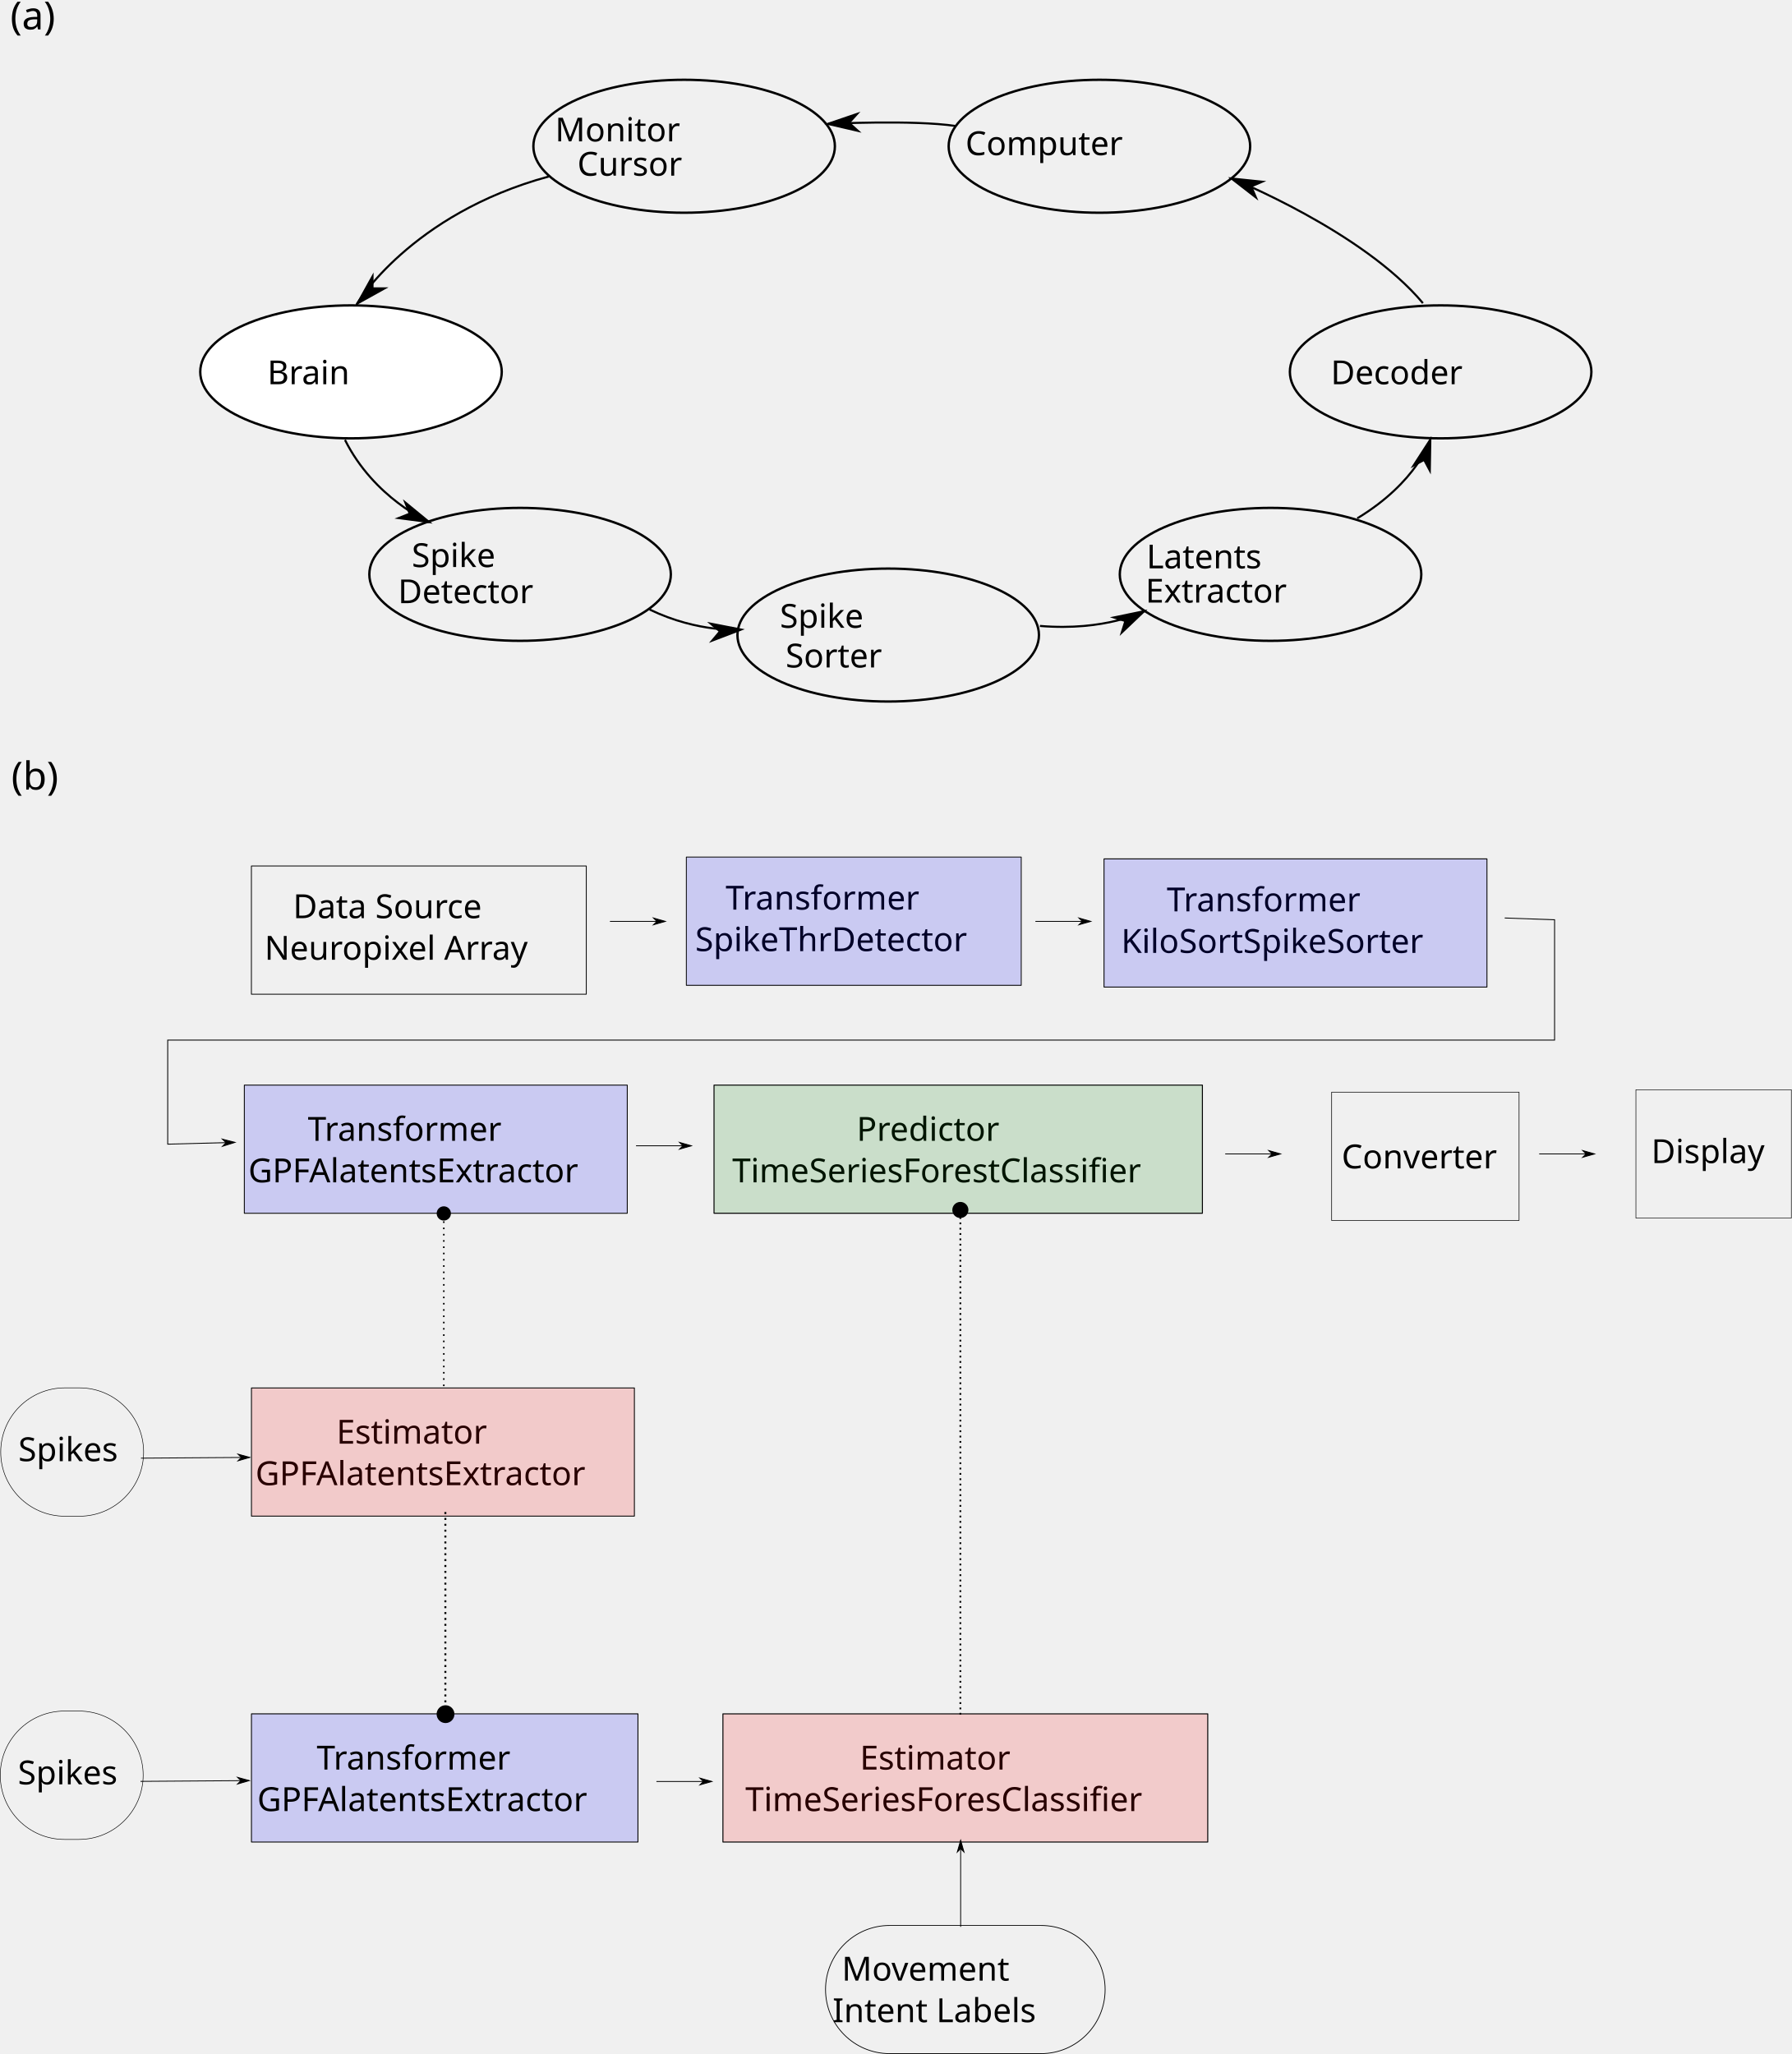
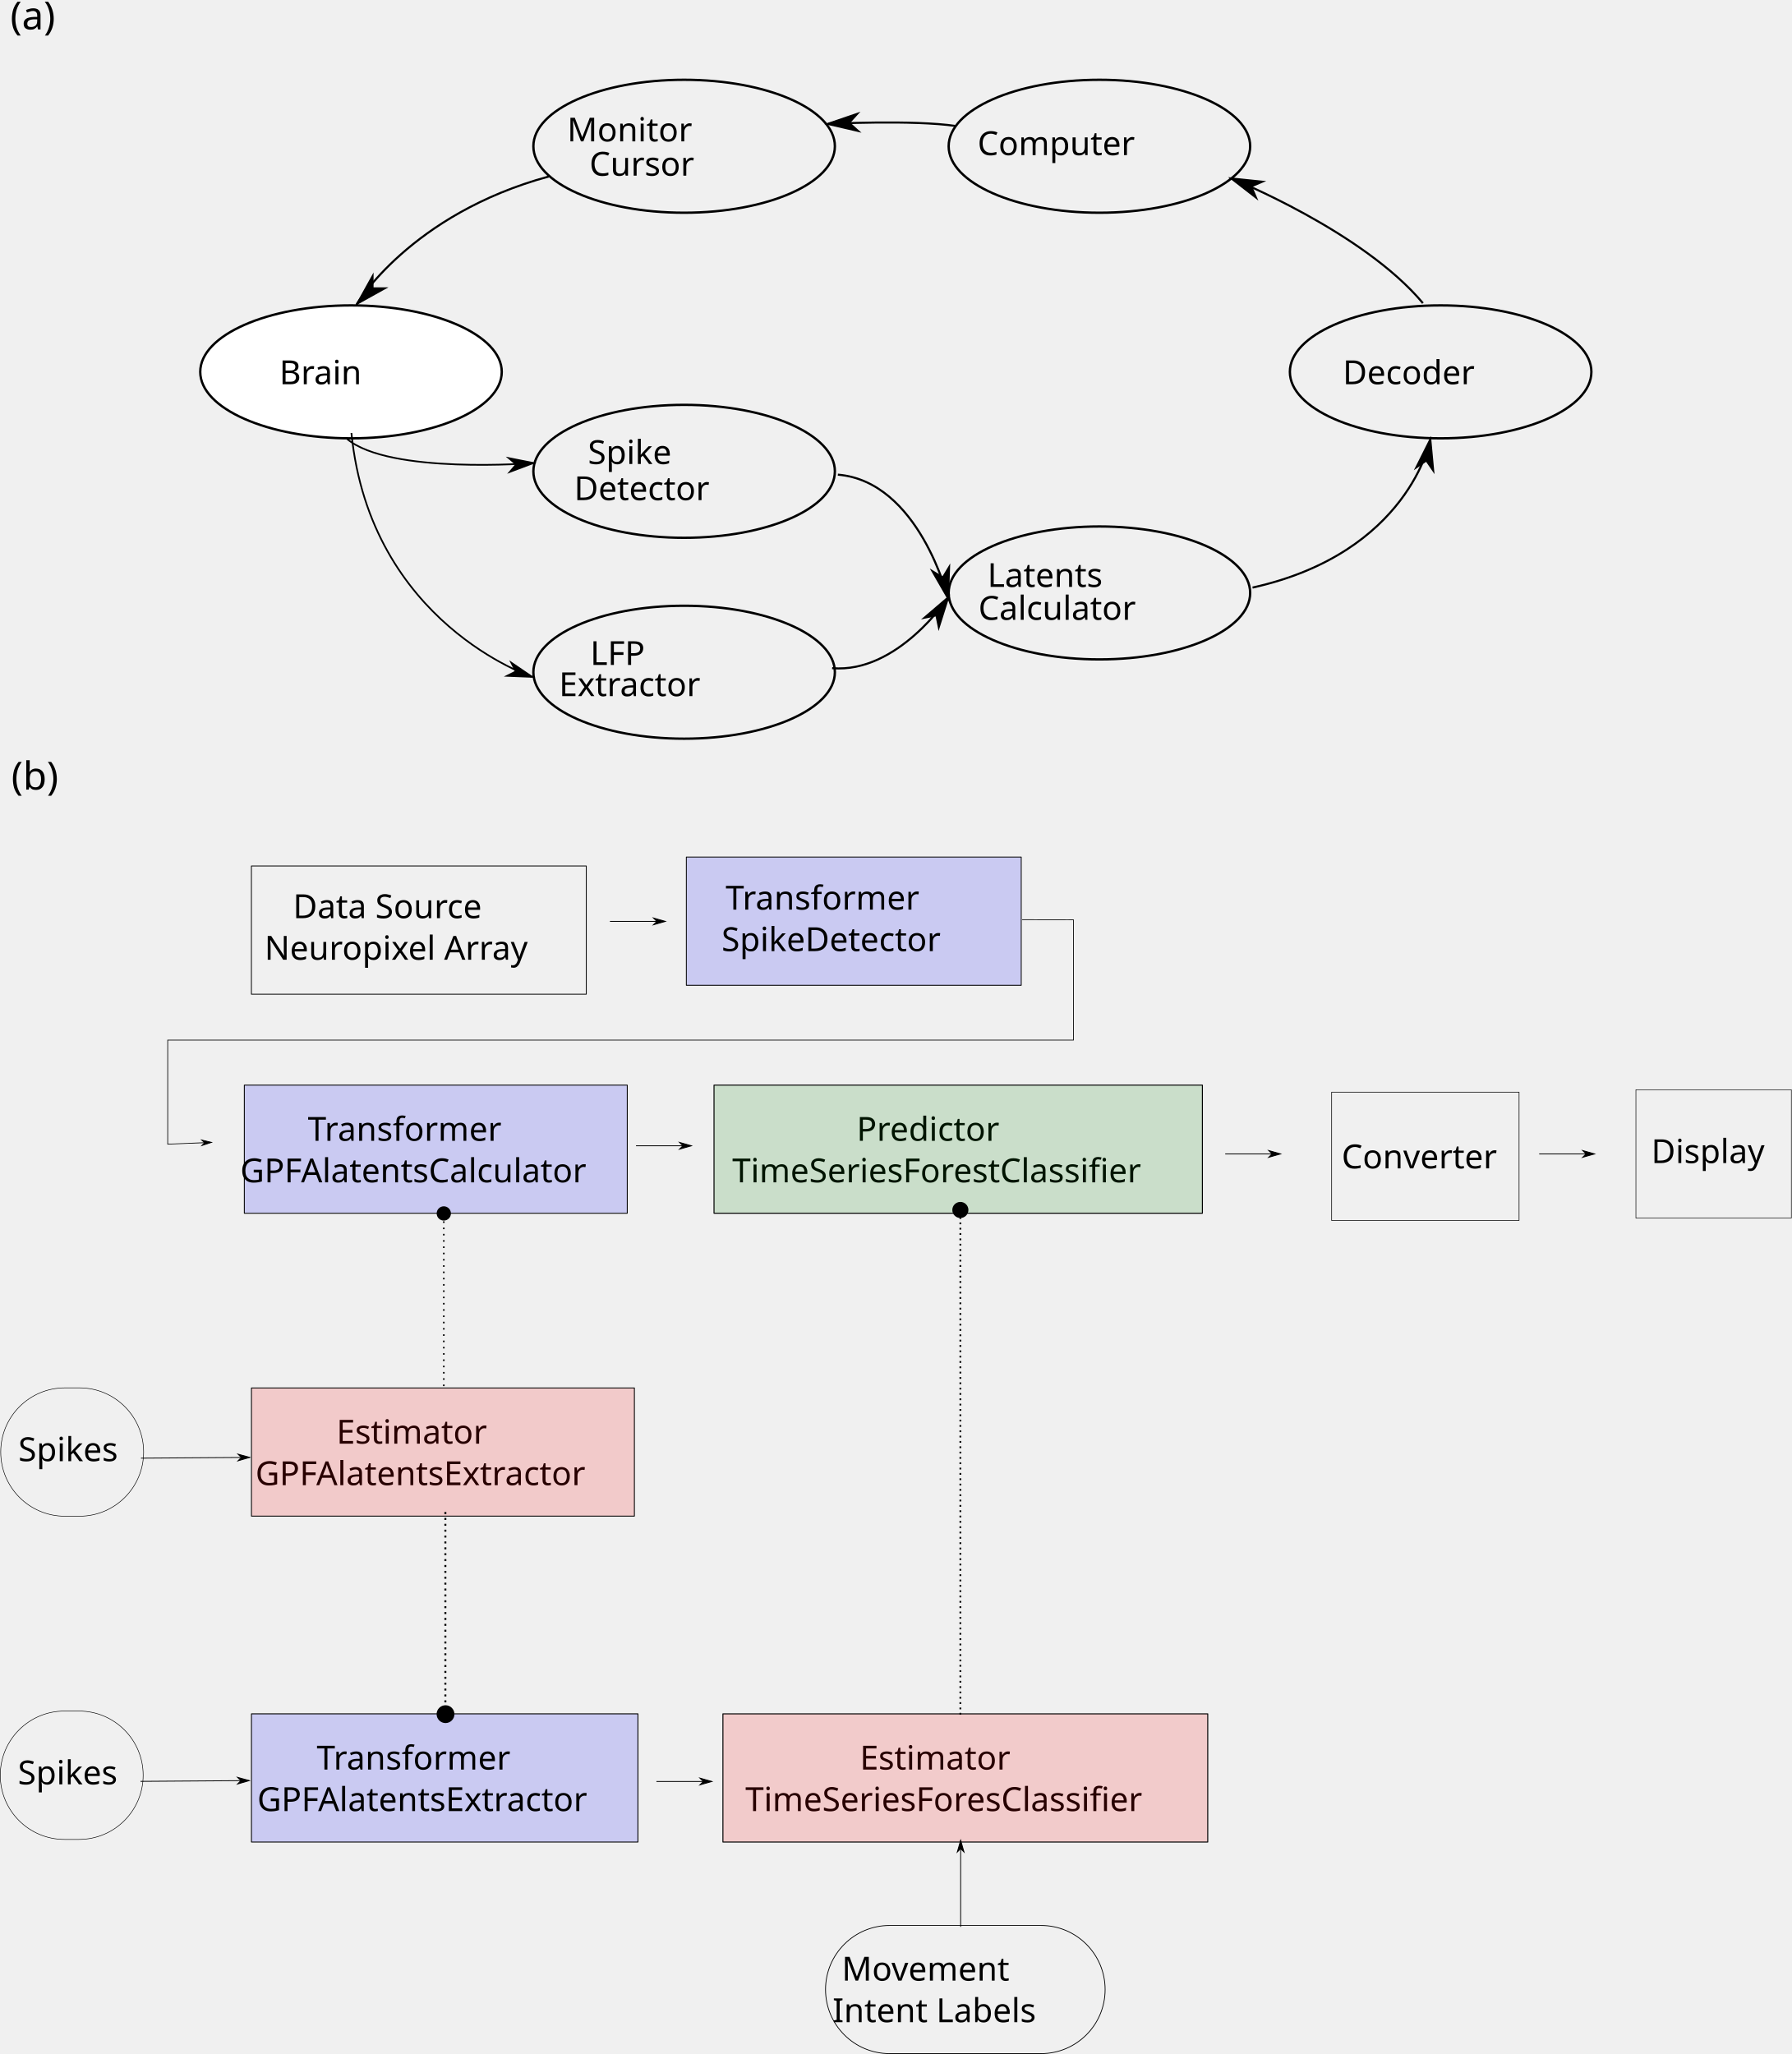
<svg xmlns="http://www.w3.org/2000/svg" width="177.8mm" height="203.847mm" viewBox="0 0 177.8 203.847" version="1.1" id="svg267">
  <defs id="defs261">
+     <marker orient="auto" refY="0" refX="0" id="marker9282" style="overflow:visible">
+       <path id="path9280" d="M 0,0 5,-5 -12.5,0 5,5 Z" style="fill:#000000;fill-opacity:1;fill-rule:evenodd;stroke:#000000;stroke-width:1pt;stroke-opacity:1" transform="matrix(-0.8,0,0,-0.8,-10,0)" />
+     </marker>
    <marker style="overflow:visible" id="marker14573" refX="0" refY="0" orient="auto">
      <path transform="matrix(-0.8,0,0,-0.8,-10,0)" style="fill:#000000;fill-opacity:1;fill-rule:evenodd;stroke:#000000;stroke-width:1pt;stroke-opacity:1" d="M 0,0 5,-5 -12.5,0 5,5 Z" id="path14571" />
    </marker>
    <marker orient="auto" refY="0" refX="0" id="marker2334" style="overflow:visible">
      <path id="path2332" d="M 0,0 5,-5 -12.5,0 5,5 Z" style="fill:#000000;fill-opacity:1;fill-rule:evenodd;stroke:#000000;stroke-width:1pt;stroke-opacity:1" transform="matrix(-0.8,0,0,-0.8,-10,0)" />
    </marker>
    <marker style="overflow:visible" id="marker2274" refX="0" refY="0" orient="auto">
      <path transform="matrix(-0.8,0,0,-0.8,-10,0)" style="fill:#000000;fill-opacity:1;fill-rule:evenodd;stroke:#000000;stroke-width:1pt;stroke-opacity:1" d="M 0,0 5,-5 -12.5,0 5,5 Z" id="path2272" />
    </marker>
-     <marker orient="auto" refY="0" refX="0" id="marker2220" style="overflow:visible">
-       <path id="path2218" d="M 0,0 5,-5 -12.5,0 5,5 Z" style="fill:#000000;fill-opacity:1;fill-rule:evenodd;stroke:#000000;stroke-width:1pt;stroke-opacity:1" transform="matrix(-0.8,0,0,-0.8,-10,0)" />
-     </marker>
    <marker orient="auto" refY="0" refX="0" id="Arrow1Lstart" style="overflow:visible">
      <path id="path1223" d="M 0,0 5,-5 -12.5,0 5,5 Z" style="fill:#000000;fill-opacity:1;fill-rule:evenodd;stroke:#000000;stroke-width:1pt;stroke-opacity:1" transform="matrix(0.8,0,0,0.8,10,0)" />
    </marker>
    <marker style="overflow:visible" id="marker1685" refX="0" refY="0" orient="auto">
      <path transform="matrix(-0.8,0,0,-0.8,-10,0)" style="fill:#000000;fill-opacity:1;fill-rule:evenodd;stroke:#000000;stroke-width:1pt;stroke-opacity:1" d="M 0,0 5,-5 -12.5,0 5,5 Z" id="path1683" />
    </marker>
    <marker orient="auto" refY="0" refX="0" id="marker1633" style="overflow:visible">
      <path id="path1631" d="M 0,0 5,-5 -12.5,0 5,5 Z" style="fill:#000000;fill-opacity:1;fill-rule:evenodd;stroke:#000000;stroke-width:1pt;stroke-opacity:1" transform="matrix(-0.8,0,0,-0.8,-10,0)" />
    </marker>
    <marker style="overflow:visible" id="marker1587" refX="0" refY="0" orient="auto">
      <path transform="matrix(-0.8,0,0,-0.8,-10,0)" style="fill:#000000;fill-opacity:1;fill-rule:evenodd;stroke:#000000;stroke-width:1pt;stroke-opacity:1" d="M 0,0 5,-5 -12.5,0 5,5 Z" id="path1585" />
    </marker>
    <marker orient="auto" refY="0" refX="0" id="Arrow1Lend" style="overflow:visible">
      <path id="path3178" d="M 0,0 5,-5 -12.5,0 5,5 Z" style="fill:#000000;fill-opacity:1;fill-rule:evenodd;stroke:#000000;stroke-width:1pt;stroke-opacity:1" transform="matrix(-0.8,0,0,-0.8,-10,0)" />
    </marker>
    <marker orient="auto" refY="0" refX="0" id="Arrow1Lend-3" style="overflow:visible">
      <path id="path3178-5" d="M 0,0 5,-5 -12.5,0 5,5 Z" style="fill:#000000;fill-opacity:1;fill-rule:evenodd;stroke:#000000;stroke-width:1pt;stroke-opacity:1" transform="matrix(-0.8,0,0,-0.8,-10,0)" />
    </marker>
    <marker orient="auto" refY="0" refX="0" id="Arrow1Lend-2" style="overflow:visible">
      <path id="path3178-9" d="M 0,0 5,-5 -12.5,0 5,5 Z" style="fill:#000000;fill-opacity:1;fill-rule:evenodd;stroke:#000000;stroke-width:1pt;stroke-opacity:1" transform="matrix(-0.8,0,0,-0.8,-10,0)" />
    </marker>
    <marker orient="auto" refY="0" refX="0" id="Arrow1Lend-27" style="overflow:visible">
      <path id="path3178-0" d="M 0,0 5,-5 -12.5,0 5,5 Z" style="fill:#000000;fill-opacity:1;fill-rule:evenodd;stroke:#000000;stroke-width:1pt;stroke-opacity:1" transform="matrix(-0.8,0,0,-0.8,-10,0)" />
    </marker>
    <marker orient="auto" refY="0" refX="0" id="Arrow1Lend-36" style="overflow:visible">
      <path id="path3178-06" d="M 0,0 5,-5 -12.5,0 5,5 Z" style="fill:#000000;fill-opacity:1;fill-rule:evenodd;stroke:#000000;stroke-width:1pt;stroke-opacity:1" transform="matrix(-0.8,0,0,-0.8,-10,0)" />
    </marker>
    <marker style="overflow:visible" id="marker3778" refX="0" refY="0" orient="auto">
      <path transform="matrix(-0.8,0,0,-0.8,-10,0)" style="fill:#000000;fill-opacity:1;fill-rule:evenodd;stroke:#000000;stroke-width:1pt;stroke-opacity:1" d="M 0,0 5,-5 -12.5,0 5,5 Z" id="path3776" />
    </marker>
    <marker orient="auto" refY="0" refX="0" id="Arrow1Lend-2-3" style="overflow:visible">
      <path id="path3178-9-6" d="M 0,0 5,-5 -12.5,0 5,5 Z" style="fill:#000000;fill-opacity:1;fill-rule:evenodd;stroke:#000000;stroke-width:1pt;stroke-opacity:1" transform="matrix(-0.8,0,0,-0.8,-10,0)" />
    </marker>
    <marker orient="auto" refY="0" refX="0" id="marker6669" style="overflow:visible">
      <path id="path6667" d="M 0,0 5,-5 -12.5,0 5,5 Z" style="fill:#000000;fill-opacity:1;fill-rule:evenodd;stroke:#000000;stroke-width:1pt;stroke-opacity:1" transform="matrix(-0.8,0,0,-0.8,-10,0)" />
    </marker>
    <marker style="overflow:visible" id="marker6721" refX="0" refY="0" orient="auto">
      <path transform="matrix(-0.8,0,0,-0.8,-10,0)" style="fill:#000000;fill-opacity:1;fill-rule:evenodd;stroke:#000000;stroke-width:1pt;stroke-opacity:1" d="M 0,0 5,-5 -12.5,0 5,5 Z" id="path6719" />
    </marker>
    <marker orient="auto" refY="0" refX="0" id="DotL" style="overflow:visible">
      <path id="path3236" d="m -2.5,-1 c 0,2.76 -2.24,5 -5,5 -2.76,0 -5,-2.24 -5,-5 0,-2.76 2.24,-5 5,-5 2.76,0 5,2.24 5,5 z" style="fill:#000000;fill-opacity:1;fill-rule:evenodd;stroke:#000000;stroke-width:1pt;stroke-opacity:1" transform="matrix(0.8,0,0,0.8,5.92,0.8)" />
    </marker>
    <marker style="overflow:visible" id="marker7503" refX="0" refY="0" orient="auto">
      <path transform="matrix(0.8,0,0,0.8,5.92,0.8)" style="fill:#000000;fill-opacity:1;fill-rule:evenodd;stroke:#000000;stroke-width:1pt;stroke-opacity:1" d="m -2.5,-1 c 0,2.76 -2.24,5 -5,5 -2.76,0 -5,-2.24 -5,-5 0,-2.76 2.24,-5 5,-5 2.76,0 5,2.24 5,5 z" id="path7501" />
    </marker>
    <marker orient="auto" refY="0" refX="0" id="marker7917" style="overflow:visible">
      <path id="path7915" d="m -2.5,-1 c 0,2.76 -2.24,5 -5,5 -2.76,0 -5,-2.24 -5,-5 0,-2.76 2.24,-5 5,-5 2.76,0 5,2.24 5,5 z" style="fill:#000000;fill-opacity:1;fill-rule:evenodd;stroke:#000000;stroke-width:1pt;stroke-opacity:1" transform="matrix(0.8,0,0,0.8,5.92,0.8)" />
    </marker>
    <marker orient="auto" refY="0" refX="0" id="marker6669-1" style="overflow:visible">
      <path id="path6667-5" d="M 0,0 5,-5 -12.5,0 5,5 Z" style="fill:#000000;fill-opacity:1;fill-rule:evenodd;stroke:#000000;stroke-width:1pt;stroke-opacity:1" transform="matrix(-0.8,0,0,-0.8,-10,0)" />
    </marker>
+     <marker style="overflow:visible" id="marker1685-3" refX="0" refY="0" orient="auto">
+       <path transform="matrix(-0.8,0,0,-0.8,-10,0)" style="fill:#000000;fill-opacity:1;fill-rule:evenodd;stroke:#000000;stroke-width:1pt;stroke-opacity:1" d="M 0,0 5,-5 -12.5,0 5,5 Z" id="path1683-6" />
+     </marker>
  </defs>
  <g id="layer1" transform="translate(-14.94891,-63.68483)">
-     <g id="g14963" transform="matrix(0.7777778,0,0,0.7777778,25.39338,59.45157)">
-       <g id="g2564">
-         <text xml:space="preserve" style="font-style:normal;font-weight:normal;font-size:5.935px;line-height:125%;font-family:sans-serif;letter-spacing:0px;word-spacing:0px;fill:#000000;fill-opacity:1;stroke:none;stroke-width:0.148px;stroke-linecap:butt;stroke-linejoin:miter;stroke-opacity:1" x="126.732" y="25.235" id="text291">
-           <tspan dy="0 0 0 0 0 0 0 0" id="tspan1855" x="126.732" y="25.235" style="font-size:4.233px;text-align:center;text-anchor:middle;stroke-width:0.148px">Computer</tspan>
-         </text>
-         <ellipse style="fill:none;fill-opacity:1;stroke:#000000;stroke-width:0.301;stroke-miterlimit:4;stroke-dasharray:none;stroke-opacity:1" id="path297-2" cx="126.849" cy="24.105" rx="19.235" ry="8.482" />
-       </g>
-       <ellipse ry="8.482" rx="19.235" cy="52.892" cx="170.386" id="path297-6" style="fill:none;fill-opacity:0.251;stroke:#000000;stroke-width:0.301;stroke-miterlimit:4;stroke-dasharray:none;stroke-opacity:1" />
-       <ellipse ry="8.482" rx="19.235" cy="52.892" cx="31.357" id="path297" style="fill:#ffffff;fill-opacity:1;stroke:#000000;stroke-width:0.301;stroke-miterlimit:4;stroke-dasharray:none;stroke-opacity:1" />
-       <g transform="translate(1.5875,2.517004)" id="g2174">
-         <ellipse style="fill:none;fill-opacity:0.251;stroke:#000000;stroke-width:0.301;stroke-miterlimit:4;stroke-dasharray:none;stroke-opacity:1" id="path297-5" cx="147.096" cy="76.213" rx="19.235" ry="8.482" />
-         <text xml:space="preserve" style="font-style:normal;font-weight:normal;font-size:5.935px;line-height:125%;font-family:sans-serif;text-align:center;letter-spacing:0px;word-spacing:0px;text-anchor:middle;fill:#000000;fill-opacity:1;stroke:none;stroke-width:0.148px;stroke-linecap:butt;stroke-linejoin:miter;stroke-opacity:1" x="147.096" y="75.443" id="text283">
-           <tspan id="tspan1845" x="147.096" y="75.443" style="font-size:4.233px;text-align:center;text-anchor:middle;stroke-width:0.148px">Latents</tspan>
-           <tspan x="147.096" y="83.305" style="font-size:4.233px;text-align:center;text-anchor:middle;stroke-width:0.148px" id="tspan1058" dy="-3.491">Extractor</tspan>
+     <rect style="opacity:1;fill:#0000ff;stroke:#000000;stroke-width:0.083;stroke-linejoin:round;stroke-miterlimit:4;stroke-dasharray:none;stroke-dashoffset:0;fill-opacity:0.157" id="rect3865-7" width="33.234" height="12.728" x="83.061" y="148.744" />
+     <g id="g2564" transform="matrix(0.7777778,0,0,0.7777778,25.39338,59.45157)">
+       <text id="text291" y="25.235" x="126.732" style="font-style:normal;font-weight:normal;font-size:5.935px;line-height:125%;font-family:sans-serif;letter-spacing:0px;word-spacing:0px;fill:#000000;fill-opacity:1;stroke:none;stroke-width:0.148px;stroke-linecap:butt;stroke-linejoin:miter;stroke-opacity:1" xml:space="preserve">
+         <tspan style="font-size:4.233px;text-align:center;text-anchor:middle;stroke-width:0.148px" y="25.235" x="126.732" id="tspan1855" dy="0 0 0 0 0 0 0 0">Computer</tspan>
+       </text>
+       <ellipse ry="8.482" rx="19.235" cy="24.105" cx="126.849" id="path297-2" style="fill:none;fill-opacity:1;stroke:#000000;stroke-width:0.301;stroke-miterlimit:4;stroke-dasharray:none;stroke-opacity:1" />
+     </g>
+     <ellipse style="fill:none;fill-opacity:0.251;stroke:#000000;stroke-width:0.234;stroke-miterlimit:4;stroke-dasharray:none;stroke-opacity:1" id="path297-6" cx="157.916" cy="100.59" rx="14.961" ry="6.597" />
+     <ellipse style="fill:#ffffff;fill-opacity:1;stroke:#000000;stroke-width:0.234;stroke-miterlimit:4;stroke-dasharray:none;stroke-opacity:1" id="path297" cx="49.782" cy="100.59" rx="14.961" ry="6.597" />
+     <g id="g2174" transform="matrix(0.7777778,0,0,0.7777778,9.645822,63.25325)">
+       <ellipse ry="8.482" rx="19.235" cy="76.213" cx="147.096" id="path297-5" style="fill:none;fill-opacity:0.251;stroke:#000000;stroke-width:0.301;stroke-miterlimit:4;stroke-dasharray:none;stroke-opacity:1" />
+       <text id="text283" y="75.443" x="147.096" style="font-style:normal;font-weight:normal;font-size:5.935px;line-height:125%;font-family:sans-serif;text-align:center;letter-spacing:0px;word-spacing:0px;text-anchor:middle;fill:#000000;fill-opacity:1;stroke:none;stroke-width:0.148px;stroke-linecap:butt;stroke-linejoin:miter;stroke-opacity:1" xml:space="preserve">
+         <tspan style="font-size:4.233px;text-align:center;text-anchor:middle;stroke-width:0.148px" y="75.443" x="147.096" id="tspan1845">Latents</tspan>
+         <tspan id="tspan1058" style="font-size:4.233px;text-align:center;text-anchor:middle;stroke-width:0.148px" y="83.305" x="147.096" dy="-3.664">Calculator</tspan>
+       </text>
+     </g>
+     <text xml:space="preserve" style="font-style:normal;font-weight:normal;font-size:4.616px;line-height:125%;font-family:sans-serif;letter-spacing:0px;word-spacing:0px;fill:#000000;fill-opacity:1;stroke:none;stroke-width:0.115px;stroke-linecap:butt;stroke-linejoin:miter;stroke-opacity:1" x="157.756" y="101.817" id="text287">
+       <tspan dy="0 0 0 0 0 0 0" id="tspan1847" x="157.756" y="101.817" style="font-size:3.293px;text-align:center;text-anchor:middle;stroke-width:0.115px">Decoder</tspan>
+     </text>
+     <g id="g1921" transform="matrix(0.7777778,0,0,0.7777778,25.39338,59.45157)">
+       <text id="text295" y="23.488" x="73.862" style="font-style:normal;font-weight:normal;font-size:5.935px;line-height:125%;font-family:sans-serif;letter-spacing:0px;word-spacing:0px;fill:#000000;fill-opacity:1;stroke:none;stroke-width:0.148px;stroke-linecap:butt;stroke-linejoin:miter;stroke-opacity:1" xml:space="preserve">
+         <tspan style="font-size:4.233px;text-align:center;text-anchor:middle;stroke-width:0.148px" y="23.488" x="73.862" id="tspan1849">Monitor</tspan>
+         <tspan style="font-size:4.233px;text-align:center;text-anchor:middle;stroke-width:0.148px" y="31.35" x="73.862" id="tspan970" dy="-3.491">Cursor</tspan>
+       </text>
+       <ellipse ry="8.482" rx="19.235" cy="24.105" cx="73.862" id="path297-9" style="fill:none;fill-opacity:1;stroke:#000000;stroke-width:0.301;stroke-miterlimit:4;stroke-dasharray:none;stroke-opacity:1" />
+     </g>
+     <text xml:space="preserve" style="font-style:normal;font-weight:normal;font-size:4.616px;line-height:125%;font-family:sans-serif;text-align:center;letter-spacing:0px;word-spacing:0px;text-anchor:middle;fill:#000000;fill-opacity:1;stroke:none;stroke-width:0.115px;stroke-linecap:butt;stroke-linejoin:miter;stroke-opacity:1" x="49.762" y="101.817" id="text271">
+       <tspan x="49.76" y="101.817" style="font-size:3.293px;line-height:0.206px;text-align:center;letter-spacing:-0.004px;text-anchor:middle;stroke-width:0.115px" id="tspan1835">Brain</tspan>
+     </text>
+     <path style="fill:none;fill-rule:evenodd;stroke:#000000;stroke-width:0.206;stroke-linecap:butt;stroke-linejoin:miter;stroke-miterlimit:4;stroke-dasharray:none;stroke-opacity:1;marker-end:url(#marker1587)" d="m 156.157,93.771 c -5.966,-7.138 -18.964,-12.358 -18.964,-12.358" id="path385" />
+     <path style="fill:none;fill-rule:evenodd;stroke:#000000;stroke-width:0.206;stroke-linecap:butt;stroke-linejoin:miter;stroke-miterlimit:4;stroke-dasharray:none;stroke-opacity:1;marker-end:url(#marker1633)" d="M 109.813,76.192 C 105.551,75.553 97.135,75.979 97.135,75.979" id="path387" />
+     <path style="fill:none;fill-rule:evenodd;stroke:#000000;stroke-width:0.206;stroke-linecap:butt;stroke-linejoin:miter;stroke-miterlimit:4;stroke-dasharray:none;stroke-opacity:1;marker-end:url(#Arrow1Lstart)" d="m 69.417,81.199 c -13.743,3.729 -19.07,12.678 -19.07,12.678 l 0.107,-0.107" id="path391" />
+     <g id="g2180" transform="matrix(0.7777778,0,0,0.7777778,36.32273,50.14903)">
+       <ellipse ry="8.482" rx="19.235" cy="77.543" cx="59.81" id="path297-3" style="fill:none;fill-opacity:0.251;stroke:#000000;stroke-width:0.301;stroke-miterlimit:4;stroke-dasharray:none;stroke-opacity:1" />
+       <text id="text279" y="76.612" x="59.81" style="font-style:normal;font-weight:normal;font-size:5.935px;line-height:125%;font-family:sans-serif;text-align:center;letter-spacing:0px;word-spacing:0px;text-anchor:middle;fill:#000000;fill-opacity:1;stroke:none;stroke-width:0.148px;stroke-linecap:butt;stroke-linejoin:miter;stroke-opacity:1" xml:space="preserve">
+         <tspan style="font-size:4.233px;text-align:center;text-anchor:middle;fill:#000000;fill-opacity:1;stroke-width:0.148px" y="76.612" x="59.81" id="tspan1843">Spike</tspan>
+         <tspan dy="-3.258" id="tspan978" style="font-size:4.233px;text-align:center;text-anchor:middle;fill:#000000;fill-opacity:1;stroke-width:0.148px" y="84.474" x="59.81">Detector</tspan>
+       </text>
+     </g>
+     <g id="g1759" transform="translate(-3.319842)">
+       <g transform="matrix(0.7777778,0,0,0.7777778,9.696715,63.13959)" id="g2168">
+         <ellipse style="fill:none;fill-opacity:0.251;stroke:#000000;stroke-width:0.301;stroke-miterlimit:4;stroke-dasharray:none;stroke-opacity:1" id="path297-3-3" cx="98.311" cy="86.475" rx="19.235" ry="8.482" />
+         <text xml:space="preserve" style="font-style:normal;font-weight:normal;font-size:5.935px;line-height:125%;font-family:sans-serif;text-align:center;letter-spacing:0px;word-spacing:0px;text-anchor:middle;fill:#000000;fill-opacity:1;stroke:none;stroke-width:0.148px;stroke-linecap:butt;stroke-linejoin:miter;stroke-opacity:1" x="98.311" y="85.544" id="text279-6">
+           <tspan x="98.311" y="85.544" style="font-size:4.233px;text-align:center;text-anchor:middle;fill:#000000;fill-opacity:1;stroke-width:0.148px" id="tspan982">LFP</tspan>
+           <tspan dy="-3.88" id="tspan1416" x="98.311" y="93.406" style="font-size:4.233px;text-align:center;text-anchor:middle;fill:#000000;fill-opacity:1;stroke-width:0.148px">Extractor</tspan>
        </text>
      </g>
-       <text id="text287" y="54.47" x="170.18" style="font-style:normal;font-weight:normal;font-size:5.935px;line-height:125%;font-family:sans-serif;letter-spacing:0px;word-spacing:0px;fill:#000000;fill-opacity:1;stroke:none;stroke-width:0.148px;stroke-linecap:butt;stroke-linejoin:miter;stroke-opacity:1" xml:space="preserve">
-         <tspan style="font-size:4.233px;text-align:center;text-anchor:middle;stroke-width:0.148px" y="54.47" x="170.18" id="tspan1847" dy="0 0 0 0 0 0 0">Decoder</tspan>
-       </text>
-       <g id="g1921">
-         <text xml:space="preserve" style="font-style:normal;font-weight:normal;font-size:5.935px;line-height:125%;font-family:sans-serif;letter-spacing:0px;word-spacing:0px;fill:#000000;fill-opacity:1;stroke:none;stroke-width:0.148px;stroke-linecap:butt;stroke-linejoin:miter;stroke-opacity:1" x="73.862" y="23.488" id="text295">
-           <tspan id="tspan1849" x="73.862" y="23.488" style="font-size:4.233px;text-align:center;text-anchor:middle;stroke-width:0.148px">Monitor</tspan>
-           <tspan dy="-3.491" id="tspan970" x="73.862" y="31.35" style="font-size:4.233px;text-align:center;text-anchor:middle;stroke-width:0.148px">Cursor</tspan>
-         </text>
-         <ellipse style="fill:none;fill-opacity:1;stroke:#000000;stroke-width:0.301;stroke-miterlimit:4;stroke-dasharray:none;stroke-opacity:1" id="path297-9" cx="73.862" cy="24.105" rx="19.235" ry="8.482" />
-       </g>
-       <text id="text271" y="54.47" x="31.331" style="font-style:normal;font-weight:normal;font-size:5.935px;line-height:125%;font-family:sans-serif;text-align:center;letter-spacing:0px;word-spacing:0px;text-anchor:middle;fill:#000000;fill-opacity:1;stroke:none;stroke-width:0.148px;stroke-linecap:butt;stroke-linejoin:miter;stroke-opacity:1" xml:space="preserve">
-         <tspan id="tspan1835" style="font-size:4.233px;line-height:0.265px;text-align:center;letter-spacing:-0.005px;text-anchor:middle;stroke-width:0.148px" y="54.47" x="31.329">Brain</tspan>
-       </text>
-       <path id="path385" d="M 168.125,44.125 C 160.454,34.947 143.743,28.235 143.743,28.235" style="fill:none;fill-rule:evenodd;stroke:#000000;stroke-width:0.265;stroke-linecap:butt;stroke-linejoin:miter;stroke-miterlimit:4;stroke-dasharray:none;stroke-opacity:1;marker-end:url(#marker1587)" />
-       <path id="path387" d="M 108.539,21.523 C 103.06,20.701 92.239,21.249 92.239,21.249" style="fill:none;fill-rule:evenodd;stroke:#000000;stroke-width:0.265;stroke-linecap:butt;stroke-linejoin:miter;stroke-miterlimit:4;stroke-dasharray:none;stroke-opacity:1;marker-end:url(#marker1633)" />
-       <path id="path391" d="M 56.602,27.961 C 38.931,32.755 32.082,44.262 32.082,44.262 l 0.137,-0.137" style="fill:none;fill-rule:evenodd;stroke:#000000;stroke-width:0.265;stroke-linecap:butt;stroke-linejoin:miter;stroke-miterlimit:4;stroke-dasharray:none;stroke-opacity:1;marker-end:url(#Arrow1Lstart)" />
-       <g transform="translate(-6.879167,1.187163)" id="g2180">
-         <ellipse style="fill:none;fill-opacity:0.251;stroke:#000000;stroke-width:0.301;stroke-miterlimit:4;stroke-dasharray:none;stroke-opacity:1" id="path297-3" cx="59.81" cy="77.543" rx="19.235" ry="8.482" />
-         <text xml:space="preserve" style="font-style:normal;font-weight:normal;font-size:5.935px;line-height:125%;font-family:sans-serif;text-align:center;letter-spacing:0px;word-spacing:0px;text-anchor:middle;fill:#000000;fill-opacity:1;stroke:none;stroke-width:0.148px;stroke-linecap:butt;stroke-linejoin:miter;stroke-opacity:1" x="59.81" y="76.612" id="text279">
-           <tspan id="tspan1843" x="59.81" y="76.612" style="font-size:4.233px;text-align:center;text-anchor:middle;fill:#000000;fill-opacity:1;stroke-width:0.148px">Spike</tspan>
-           <tspan x="59.81" y="84.474" style="font-size:4.233px;text-align:center;text-anchor:middle;fill:#000000;fill-opacity:1;stroke-width:0.148px" id="tspan978" dy="-3.258">Detector</tspan>
-         </text>
-       </g>
-       <g transform="translate(1.5875)" id="g2168">
-         <ellipse style="fill:none;fill-opacity:0.251;stroke:#000000;stroke-width:0.301;stroke-miterlimit:4;stroke-dasharray:none;stroke-opacity:1" id="path297-3-3" cx="98.311" cy="86.475" rx="19.235" ry="8.482" />
-         <text xml:space="preserve" style="font-style:normal;font-weight:normal;font-size:5.935px;line-height:125%;font-family:sans-serif;text-align:center;letter-spacing:0px;word-spacing:0px;text-anchor:middle;fill:#000000;fill-opacity:1;stroke:none;stroke-width:0.148px;stroke-linecap:butt;stroke-linejoin:miter;stroke-opacity:1" x="98.311" y="85.544" id="text279-6">
-           <tspan id="tspan1843-5" x="98.311" y="85.544" style="font-size:4.233px;text-align:center;text-anchor:middle;fill:#000000;fill-opacity:1;stroke-width:0.148px">Spike</tspan>
-           <tspan x="98.311" y="93.406" style="font-size:4.233px;text-align:center;text-anchor:middle;fill:#000000;fill-opacity:1;stroke-width:0.148px" id="tspan982" dy="-2.793">Sorter</tspan>
-         </text>
-       </g>
-       <path id="path2196" d="m 30.589,61.574 c 3.724,7.447 10.705,10.473 10.705,10.473" style="fill:none;stroke:#000000;stroke-width:0.265px;stroke-linecap:butt;stroke-linejoin:miter;stroke-opacity:1;marker-end:url(#marker1685)" />
-       <path id="path2210" d="m 69.454,83.217 c 6.284,3.025 11.636,2.56 11.636,2.56" style="fill:none;stroke:#000000;stroke-width:0.265px;stroke-linecap:butt;stroke-linejoin:miter;stroke-opacity:1;marker-end:url(#marker2220)" />
-       <path id="path2264" d="m 119.256,85.312 c 8.378,0.698 13.265,-1.862 13.265,-1.862" style="fill:none;stroke:#000000;stroke-width:0.265px;stroke-linecap:butt;stroke-linejoin:miter;stroke-opacity:1;marker-end:url(#marker2274)" />
-       <path id="path2324" d="m 159.75,71.581 c 7.68,-4.654 9.309,-10.007 9.309,-10.007" style="fill:none;stroke:#000000;stroke-width:0.265px;stroke-linecap:butt;stroke-linejoin:miter;stroke-opacity:1;marker-end:url(#marker2334)" />
-     </g>
+     </g>
+     <path style="fill:none;stroke:#000000;stroke-width:0.168px;stroke-linecap:butt;stroke-linejoin:miter;stroke-opacity:1;marker-end:url(#marker1685)" d="m 49.39,107.246 c 4.194,3.547 18.471,2.395 18.471,2.395" id="path2196" />
+     <path style="fill:none;stroke:#000000;stroke-width:0.206px;stroke-linecap:butt;stroke-linejoin:miter;stroke-opacity:1;marker-end:url(#marker2274)" d="m 97.529,129.996 c 6.516,0.543 11.491,-6.98 11.491,-6.98" id="path2264" />
+     <path style="fill:none;stroke:#000000;stroke-width:0.206px;stroke-linecap:butt;stroke-linejoin:miter;stroke-opacity:1;marker-end:url(#marker2334)" d="m 139.25,121.999 c 15.529,-3.452 17.634,-14.656 17.634,-14.656" id="path2324" />
    <text xml:space="preserve" style="font-style:normal;font-weight:normal;font-size:8.231px;line-height:1.25;font-family:sans-serif;letter-spacing:0px;word-spacing:0px;fill:#000000;fill-opacity:1;stroke:none;stroke-width:0.206" x="15.971" y="66.6" id="text12818">
      <tspan id="tspan12816" x="15.971" y="66.6" style="font-size:3.841px;stroke-width:0.206">(a)</tspan>
    </text>
    <text xml:space="preserve" style="font-style:normal;font-weight:normal;font-size:8.231px;line-height:1.25;font-family:sans-serif;letter-spacing:0px;word-spacing:0px;fill:#000000;fill-opacity:1;stroke:none;stroke-width:0.206" x="16.074" y="142.05" id="text12818-7">
      <tspan id="tspan12816-1" x="16.074" y="142.05" style="font-size:3.841px;stroke-width:0.206">(b)</tspan>
    </text>
    <rect style="opacity:1;fill:#0000ff;fill-opacity:0.157;stroke:#000000;stroke-width:0.089;stroke-linejoin:round;stroke-miterlimit:4;stroke-dasharray:none;stroke-dashoffset:0" id="rect3865-28" width="38.355" height="12.722" x="39.903" y="233.772" />
    <rect style="opacity:1;fill:#0000ff;fill-opacity:0.157;stroke:#000000;stroke-width:0.088;stroke-linejoin:round;stroke-miterlimit:4;stroke-dasharray:none;stroke-dashoffset:0" id="rect3865-92-9" width="38.002" height="12.722" x="39.196" y="171.374" />
    <text xml:space="preserve" style="font-style:normal;font-weight:normal;font-size:3.297px;line-height:1.25;font-family:sans-serif;text-align:center;letter-spacing:0px;word-spacing:0px;text-anchor:middle;fill:#000000;fill-opacity:1;stroke:none;stroke-width:0.431;stroke-miterlimit:4;stroke-dasharray:none" x="58.106" y="176.904" id="text3143">
      <tspan id="tspan3141" x="58.106" y="176.904" style="text-align:center;text-anchor:middle;stroke-width:0.431;stroke-miterlimit:4;stroke-dasharray:none">Transformer</tspan>
-       <tspan x="58.106" y="181.026" style="text-align:center;text-anchor:middle;stroke-width:0.431;stroke-miterlimit:4;stroke-dasharray:none" id="tspan3145">GPFAlatentsExtractor</tspan>
+       <tspan x="58.106" y="181.026" style="text-align:center;text-anchor:middle;stroke-width:0.431;stroke-miterlimit:4;stroke-dasharray:none" id="tspan3145">GPFAlatentsCalculator</tspan>
    </text>
    <path style="fill:none;stroke:#000000;stroke-width:0.083;stroke-linecap:butt;stroke-linejoin:miter;stroke-miterlimit:4;stroke-dasharray:none;stroke-opacity:1;marker-end:url(#Arrow1Lend)" d="m 75.48,155.127 h 5.487" id="path3173" />
-     <path style="fill:none;stroke:#000000;stroke-width:0.083;stroke-linecap:butt;stroke-linejoin:miter;stroke-miterlimit:4;stroke-dasharray:none;stroke-opacity:1;marker-end:url(#Arrow1Lend-3)" d="m 117.701,155.127 h 5.487" id="path3173-6" />
    <path style="fill:none;stroke:#000000;stroke-width:0.083;stroke-linecap:butt;stroke-linejoin:miter;stroke-miterlimit:4;stroke-dasharray:none;stroke-opacity:1;marker-end:url(#Arrow1Lend-2)" d="m 78.066,177.397 h 5.487" id="path3173-1" />
    <path style="fill:none;stroke:#000000;stroke-width:0.083;stroke-linecap:butt;stroke-linejoin:miter;stroke-miterlimit:4;stroke-dasharray:none;stroke-opacity:1;marker-end:url(#Arrow1Lend-27)" d="m 136.537,178.204 h 5.487" id="path3173-9" />
    <path style="fill:none;stroke:#000000;stroke-width:0.083;stroke-linecap:butt;stroke-linejoin:miter;stroke-miterlimit:4;stroke-dasharray:none;stroke-opacity:1;marker-end:url(#Arrow1Lend-36)" d="m 167.696,178.204 h 5.487" id="path3173-2" />
-     <path style="fill:none;stroke:#000000;stroke-width:0.087px;stroke-linecap:butt;stroke-linejoin:miter;stroke-opacity:1;marker-end:url(#marker3778)" d="m 164.275,154.789 4.949,0.177 v 11.942 H 31.593 v 10.328 l 6.661,-0.177" id="path3768" />
+     <path style="fill:none;stroke:#000000;stroke-width:0.07px;stroke-linecap:butt;stroke-linejoin:miter;stroke-opacity:1;marker-end:url(#marker3778)" d="m 116.385,154.957 5.09,0.009 v 11.942 H 31.593 v 10.328 l 4.35,-0.177" id="path3768" />
    <text xml:space="preserve" style="font-style:normal;font-weight:normal;font-size:3.297px;line-height:1.25;font-family:sans-serif;text-align:center;letter-spacing:0px;word-spacing:0px;text-anchor:middle;fill:#000000;fill-opacity:1;stroke:none;stroke-width:0.082" x="56.403" y="154.811" id="text3125">
      <tspan id="tspan3123" x="56.403" y="154.811" style="text-align:center;text-anchor:middle;stroke-width:0.082">Data Source</tspan>
      <tspan x="56.403" y="158.933" style="text-align:center;text-anchor:middle;stroke-width:0.082" id="tspan3127">Neuropixel Array</tspan>
    </text>
    <rect style="opacity:1;fill:none;stroke:#000000;stroke-width:0.083;stroke-linejoin:round;stroke-miterlimit:4;stroke-dasharray:none;stroke-dashoffset:0" id="rect3865" width="33.234" height="12.728" x="39.898" y="149.628" />
    <text xml:space="preserve" style="font-style:normal;font-weight:normal;font-size:3.297px;line-height:1.25;font-family:sans-serif;text-align:center;letter-spacing:0px;word-spacing:0px;text-anchor:middle;fill:#000000;fill-opacity:1;stroke:none;stroke-width:0.082" x="99.571" y="153.957" id="text3131">
      <tspan id="tspan3129" x="99.571" y="153.957" style="text-align:center;text-anchor:middle;stroke-width:0.082">Transformer</tspan>
-       <tspan x="99.571" y="158.078" style="text-align:center;text-anchor:middle;stroke-width:0.082" id="tspan3133">SpikeThrDetector</tspan>
-     </text>
-     <rect style="opacity:1;fill:#0000ff;stroke:#000000;stroke-width:0.083;stroke-linejoin:round;stroke-miterlimit:4;stroke-dasharray:none;stroke-dashoffset:0;fill-opacity:0.157" id="rect3865-7" width="33.234" height="12.728" x="83.061" y="148.744" />
-     <text xml:space="preserve" style="font-style:normal;font-weight:normal;font-size:3.297px;line-height:1.25;font-family:sans-serif;text-align:center;letter-spacing:0px;word-spacing:0px;text-anchor:middle;fill:#000000;fill-opacity:1;stroke:none;stroke-width:0.082" x="143.351" y="154.133" id="text3137">
-       <tspan id="tspan3135" x="143.351" y="154.133" style="text-align:center;text-anchor:middle;stroke-width:0.082">Transformer</tspan>
-       <tspan x="143.351" y="158.255" style="text-align:center;text-anchor:middle;stroke-width:0.082" id="tspan3139">KiloSortSpikeSorter</tspan>
-     </text>
-     <rect style="opacity:1;fill:#0000ff;stroke:#000000;stroke-width:0.088;stroke-linejoin:round;stroke-miterlimit:4;stroke-dasharray:none;stroke-dashoffset:0;fill-opacity:0.157" id="rect3865-9" width="38.002" height="12.722" x="124.511" y="148.923" />
+       <tspan x="99.571" y="158.078" style="text-align:center;text-anchor:middle;stroke-width:0.082" id="tspan3133">SpikeDetector</tspan>
+     </text>
    <text xml:space="preserve" style="font-style:normal;font-weight:normal;font-size:3.297px;line-height:1.25;font-family:sans-serif;text-align:center;letter-spacing:0px;word-spacing:0px;text-anchor:middle;fill:#000000;fill-opacity:1;stroke:none;stroke-width:0.082" x="110.046" y="176.904" id="text3149">
      <tspan id="tspan3147" x="110.046" y="176.904" style="text-align:center;text-anchor:middle;stroke-width:0.082">Predictor</tspan>
      <tspan x="110.046" y="181.026" style="text-align:center;text-anchor:middle;stroke-width:0.082" id="tspan3151">TimeSeriesForestClassifier</tspan>
    </text>
    <rect style="opacity:1;fill:#008000;fill-opacity:0.157;stroke:#000000;stroke-width:0.1;stroke-linejoin:round;stroke-miterlimit:4;stroke-dasharray:none;stroke-dashoffset:0" id="rect3865-0" width="48.467" height="12.716" x="85.807" y="171.377" />
    <text xml:space="preserve" style="font-style:normal;font-weight:normal;font-size:3.297px;line-height:1.25;font-family:sans-serif;letter-spacing:0px;word-spacing:0px;fill:#000000;fill-opacity:1;stroke:none;stroke-width:0.082" x="148.09" y="179.643" id="text3155">
      <tspan id="tspan3153" x="148.09" y="179.643" style="stroke-width:0.082">Converter</tspan>
    </text>
    <rect style="opacity:1;fill:none;stroke:#000000;stroke-width:0.062;stroke-linejoin:round;stroke-miterlimit:4;stroke-dasharray:none;stroke-dashoffset:0" id="rect3865-23" width="18.6" height="12.737" x="147.099" y="172.074" />
    <g id="g3938" transform="matrix(0.3115715,0,0,0.3115715,62.42828,128.0944)">
      <text id="text3159" y="163.749" x="373.56" style="font-style:normal;font-weight:normal;font-size:10.583px;line-height:1.25;font-family:sans-serif;letter-spacing:0px;word-spacing:0px;fill:#000000;fill-opacity:1;stroke:none;stroke-width:0.265" xml:space="preserve">
        <tspan style="stroke-width:0.265" y="163.749" x="373.56" id="tspan3157">Display</tspan>
      </text>
      <rect y="140.383" x="368.671" height="40.894" width="49.508" id="rect3865-75" style="opacity:1;fill:none;stroke:#000000;stroke-width:0.181;stroke-linejoin:round;stroke-miterlimit:4;stroke-dasharray:none;stroke-dashoffset:0" />
    </g>
    <text xml:space="preserve" style="font-style:normal;font-weight:normal;font-size:3.297px;line-height:1.25;font-family:sans-serif;text-align:center;letter-spacing:0px;word-spacing:0px;text-anchor:middle;fill:#000000;fill-opacity:1;stroke:none;stroke-width:0.082" x="58.813" y="206.959" id="text3834">
      <tspan id="tspan3832" x="58.813" y="206.959" style="text-align:center;text-anchor:middle;stroke-width:0.082">Estimator</tspan>
      <tspan x="58.813" y="211.081" style="text-align:center;text-anchor:middle;stroke-width:0.082" id="tspan3836">GPFAlatentsExtractor</tspan>
    </text>
    <rect style="opacity:1;fill:#ff0000;fill-opacity:0.157;stroke:#000000;stroke-width:0.088;stroke-linejoin:round;stroke-miterlimit:4;stroke-dasharray:none;stroke-dashoffset:0" id="rect3865-92" width="38.002" height="12.722" x="39.903" y="201.429" />
    <text xml:space="preserve" style="font-style:normal;font-weight:normal;font-size:3.297px;line-height:1.25;font-family:sans-serif;text-align:center;letter-spacing:0px;word-spacing:0px;text-anchor:middle;fill:#000000;fill-opacity:1;stroke:none;stroke-width:0.082" x="58.99" y="239.302" id="text3143-6">
      <tspan id="tspan3141-1" x="58.99" y="239.302" style="text-align:center;text-anchor:middle;fill:#000000;fill-opacity:1;stroke-width:0.082">Transformer</tspan>
      <tspan x="58.99" y="243.423" style="text-align:center;text-anchor:middle;fill:#000000;fill-opacity:1;stroke-width:0.082" id="tspan3145-8">GPFAlatentsExtractor</tspan>
    </text>
    <text xml:space="preserve" style="font-style:normal;font-weight:normal;font-size:3.297px;line-height:1.25;font-family:sans-serif;text-align:center;letter-spacing:0px;word-spacing:0px;text-anchor:middle;fill:#000000;fill-opacity:1;stroke:none;stroke-width:0.082" x="110.754" y="239.302" id="text3861">
      <tspan id="tspan3859" x="110.754" y="239.302" style="text-align:center;text-anchor:middle;stroke-width:0.082">Estimator</tspan>
      <tspan x="110.754" y="243.424" style="text-align:center;text-anchor:middle;stroke-width:0.082" id="tspan3863">TimeSeriesForesClassifier</tspan>
    </text>
    <rect style="opacity:1;fill:#ff0000;fill-opacity:0.153;stroke:#000000;stroke-width:0.099;stroke-linejoin:round;stroke-miterlimit:4;stroke-dasharray:none;stroke-dashoffset:0" id="rect3865-97" width="48.113" height="12.721" x="86.691" y="233.773" />
    <path style="fill:none;stroke:#000000;stroke-width:0.083;stroke-linecap:butt;stroke-linejoin:miter;stroke-miterlimit:4;stroke-dasharray:none;stroke-opacity:1;marker-end:url(#Arrow1Lend-2-3)" d="m 80.092,240.487 h 5.487" id="path3173-1-1" />
    <g id="g13503" transform="matrix(0.9997437,0,0,0.9997437,0.00383129,36.31917)">
      <text id="text3830" y="172.425" x="16.762" style="font-style:normal;font-weight:normal;font-size:3.298px;line-height:1.25;font-family:sans-serif;letter-spacing:0px;word-spacing:0px;fill:#000000;fill-opacity:1;stroke:none;stroke-width:0.082" xml:space="preserve">
        <tspan style="stroke-width:0.082" y="172.425" x="16.762" id="tspan3828">Spikes</tspan>
      </text>
      <rect y="165.144" x="15.021" height="12.743" width="14.185" id="rect3865-1" style="opacity:1;fill:none;stroke:#000000;stroke-width:0.054;stroke-linejoin:round;stroke-miterlimit:4;stroke-dasharray:none;stroke-dashoffset:0" ry="6.371" />
    </g>
    <path style="fill:none;stroke:#000000;stroke-width:0.082px;stroke-linecap:butt;stroke-linejoin:miter;stroke-opacity:1;marker-end:url(#marker6669)" d="m 28.938,208.398 10.785,-0.076" id="path6659" />
    <path style="fill:none;stroke:#000000;stroke-width:0.156;stroke-linecap:butt;stroke-linejoin:miter;stroke-miterlimit:4;stroke-dasharray:0.156, 0.467;stroke-dashoffset:0;stroke-opacity:1;marker-end:url(#DotL)" d="M 58.992,201.247 V 184.099" id="path7355" />
    <path style="fill:none;stroke:#000000;stroke-width:0.195;stroke-linecap:butt;stroke-linejoin:miter;stroke-miterlimit:4;stroke-dasharray:0.195, 0.389;stroke-dashoffset:0;stroke-opacity:1;marker-end:url(#marker7503)" d="m 59.147,213.746 v 20.058 h 0.502 -0.502" id="path7493" />
    <path style="fill:none;stroke:#000000;stroke-width:0.176;stroke-linecap:butt;stroke-linejoin:miter;stroke-miterlimit:4;stroke-dasharray:0.176, 0.353;stroke-dashoffset:0;stroke-opacity:1;marker-end:url(#marker7917)" d="M 110.254,233.852 V 183.752" id="path7907" />
    <g id="g13503-9" transform="matrix(0.9997437,0,0,0.9997437,-0.0417426,68.39551)">
      <text id="text3830-7" y="172.425" x="16.762" style="font-style:normal;font-weight:normal;font-size:3.298px;line-height:1.25;font-family:sans-serif;letter-spacing:0px;word-spacing:0px;fill:#000000;fill-opacity:1;stroke:none;stroke-width:0.082" xml:space="preserve">
        <tspan style="stroke-width:0.082" y="172.425" x="16.762" id="tspan3828-7">Spikes</tspan>
      </text>
      <rect y="165.144" x="15.021" height="12.743" width="14.185" id="rect3865-1-6" style="opacity:1;fill:none;stroke:#000000;stroke-width:0.054;stroke-linejoin:round;stroke-miterlimit:4;stroke-dasharray:none;stroke-dashoffset:0" ry="6.371" />
    </g>
    <path style="fill:none;stroke:#000000;stroke-width:0.082px;stroke-linecap:butt;stroke-linejoin:miter;stroke-opacity:1;marker-end:url(#marker6669-1)" d="m 28.892,240.474 10.785,-0.076" id="path6659-7" />
    <g transform="matrix(0.9997437,0,0,0.9997437,85.37448,87.87174)" id="g14540">
      <text id="text3830-6" y="172.425" x="25.299" style="font-style:normal;font-weight:normal;font-size:3.298px;line-height:1.25;font-family:sans-serif;text-align:center;letter-spacing:0px;word-spacing:0px;text-anchor:middle;fill:#000000;fill-opacity:1;stroke:none;stroke-width:0.082" xml:space="preserve">
        <tspan style="text-align:center;text-anchor:middle;stroke-width:0.082" y="172.425" x="25.299" id="tspan3828-5">Movement</tspan>
        <tspan style="text-align:center;text-anchor:middle;stroke-width:0.082" y="176.548" x="25.299" id="tspan14534">Intent Labels</tspan>
      </text>
      <rect y="166.947" x="11.503" height="12.721" width="27.752" id="rect3865-1-63" style="opacity:1;fill:none;stroke:#000000;stroke-width:0.075;stroke-linejoin:round;stroke-miterlimit:4;stroke-dasharray:none;stroke-dashoffset:0" ry="6.361" />
    </g>
    <path id="path14544" d="m 110.283,254.91 v -8.58" style="fill:none;stroke:#000000;stroke-width:0.082;stroke-linecap:butt;stroke-linejoin:miter;stroke-miterlimit:4;stroke-dasharray:none;stroke-opacity:1;marker-end:url(#marker14573)" />
+     <path style="fill:none;stroke:#000000;stroke-width:0.168;stroke-linecap:butt;stroke-linejoin:miter;stroke-miterlimit:4;stroke-dasharray:none;stroke-opacity:1;marker-end:url(#marker1685-3)" d="m 49.823,106.658 c 1.889,18.9 17.915,24.196 17.915,24.196" id="path2196-7" />
+     <path style="fill:none;fill-rule:evenodd;stroke:#000000;stroke-width:0.206;stroke-linecap:butt;stroke-linejoin:miter;stroke-opacity:1;marker-end:url(#marker9282);stroke-miterlimit:4;stroke-dasharray:none" d="m 98.097,110.791 c 8.047,0.671 10.923,12.225 10.923,12.225" id="path9272" />
  </g>
</svg>
